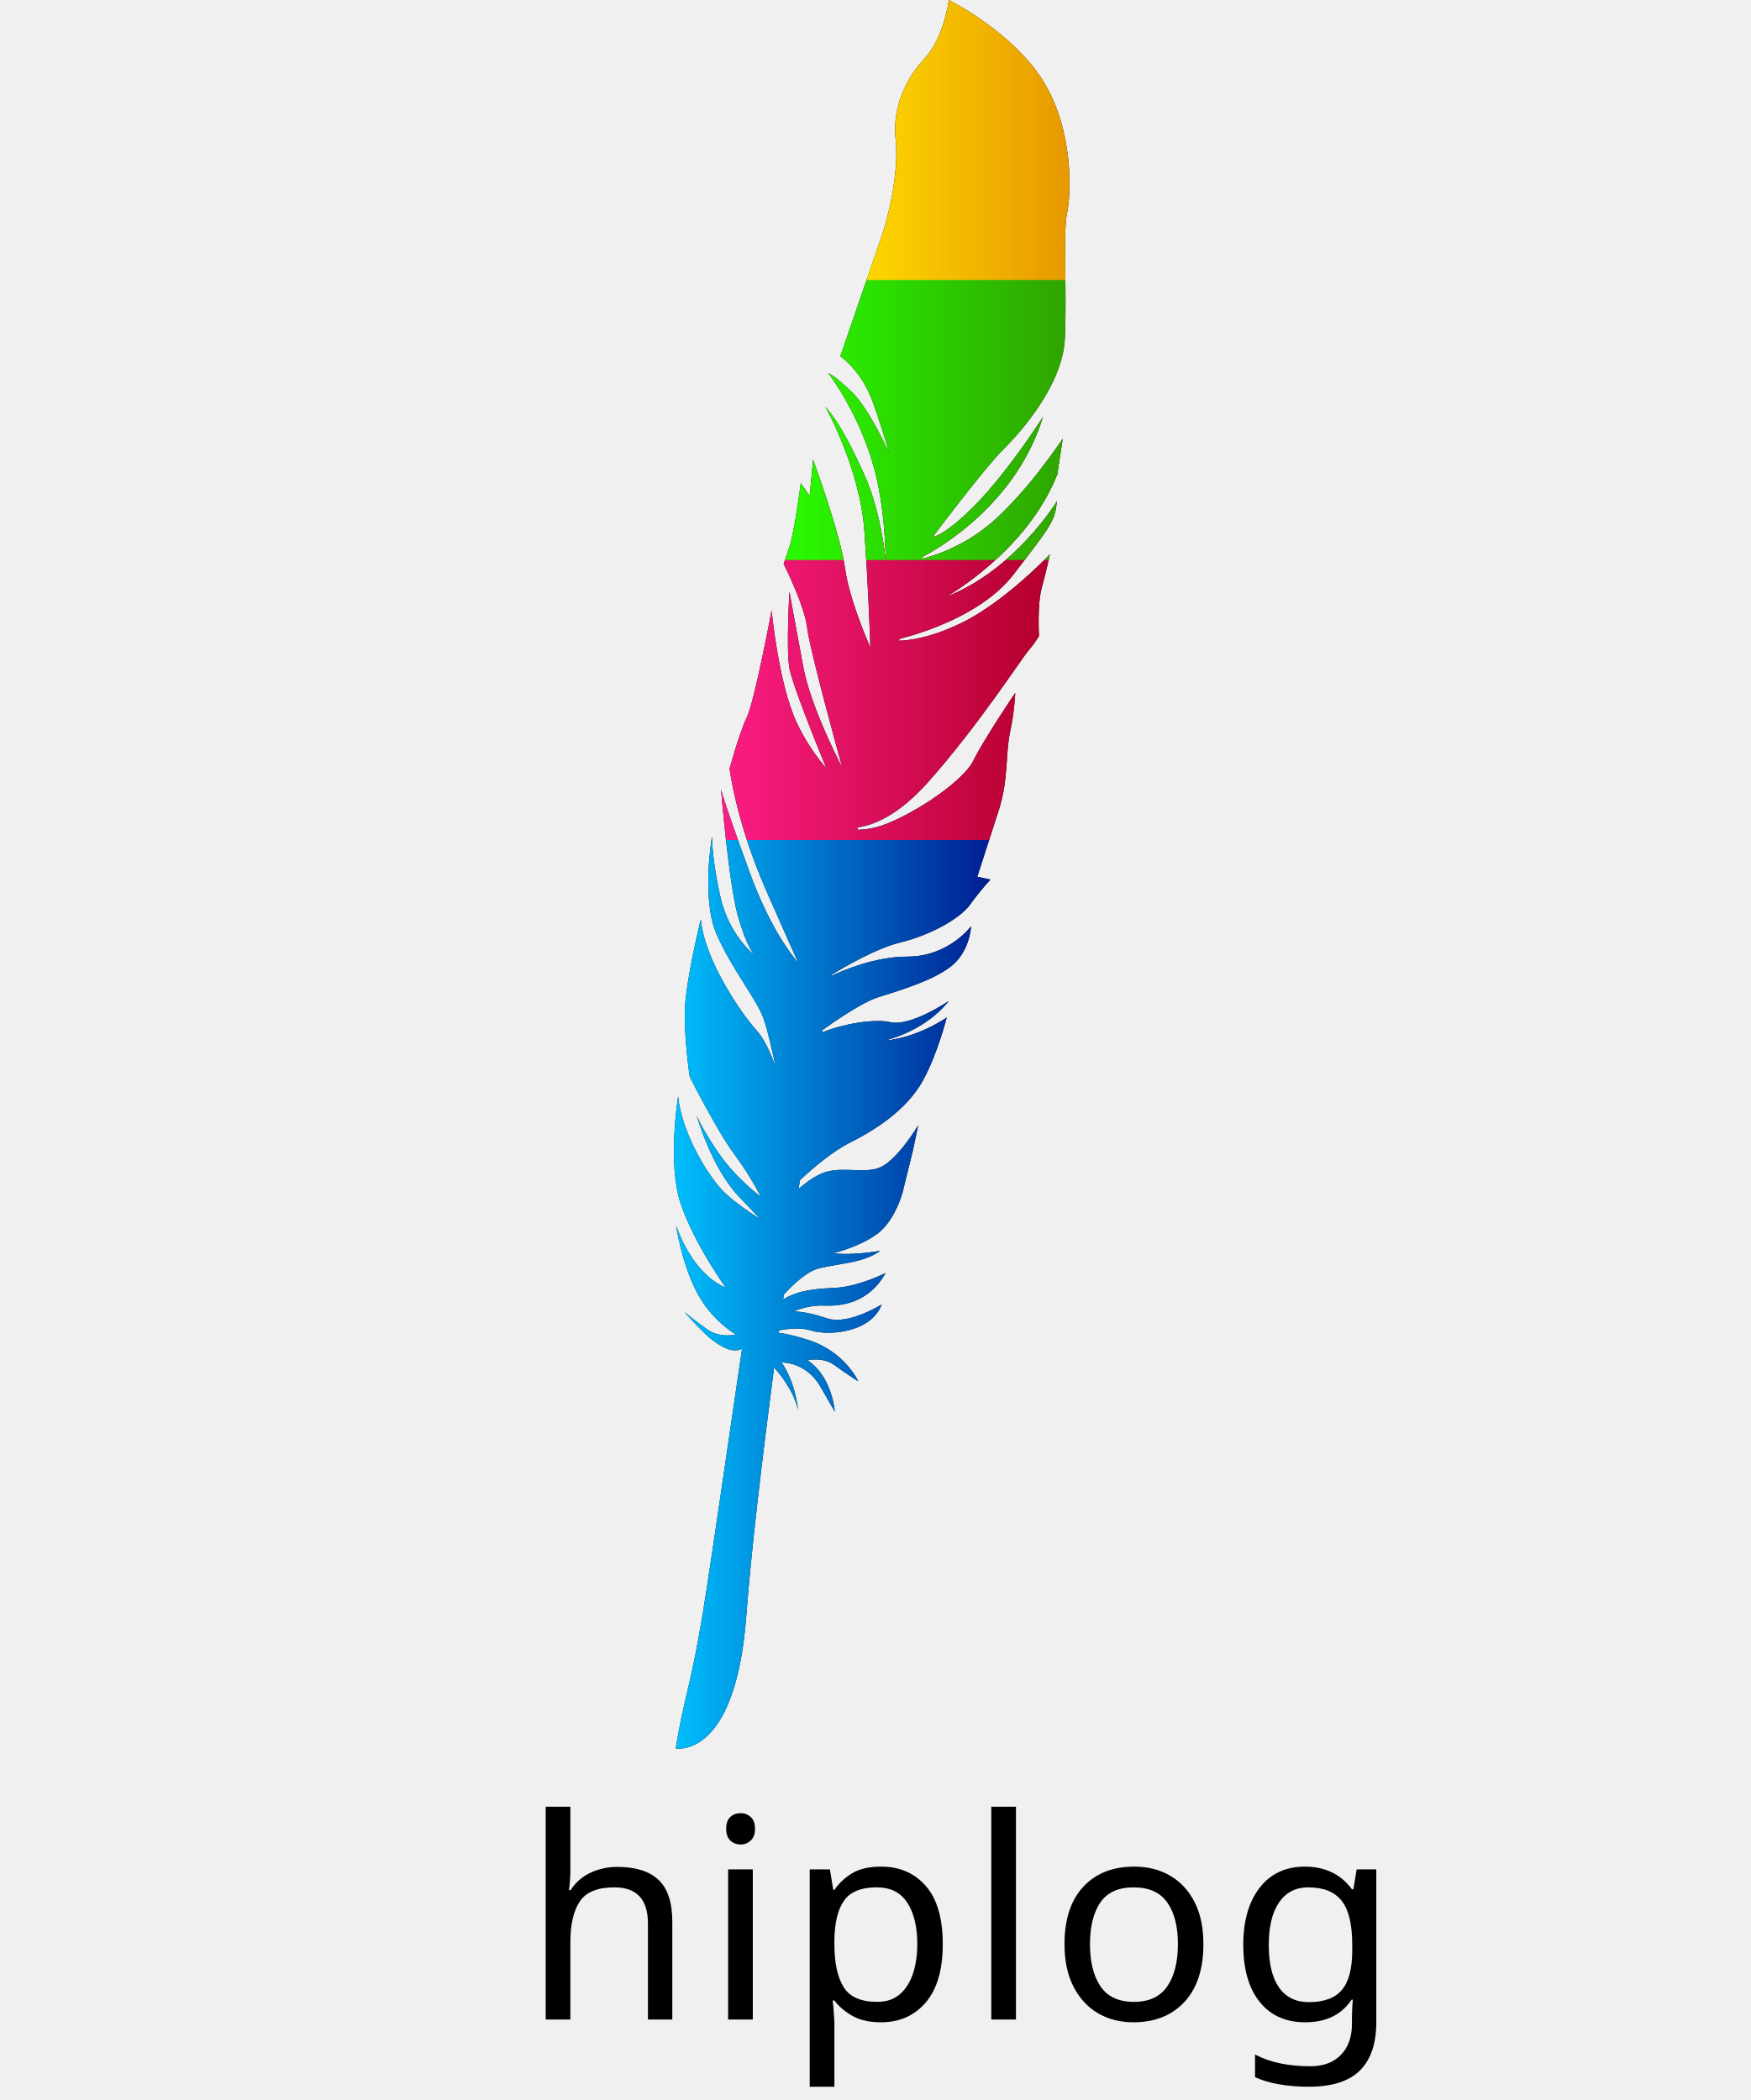
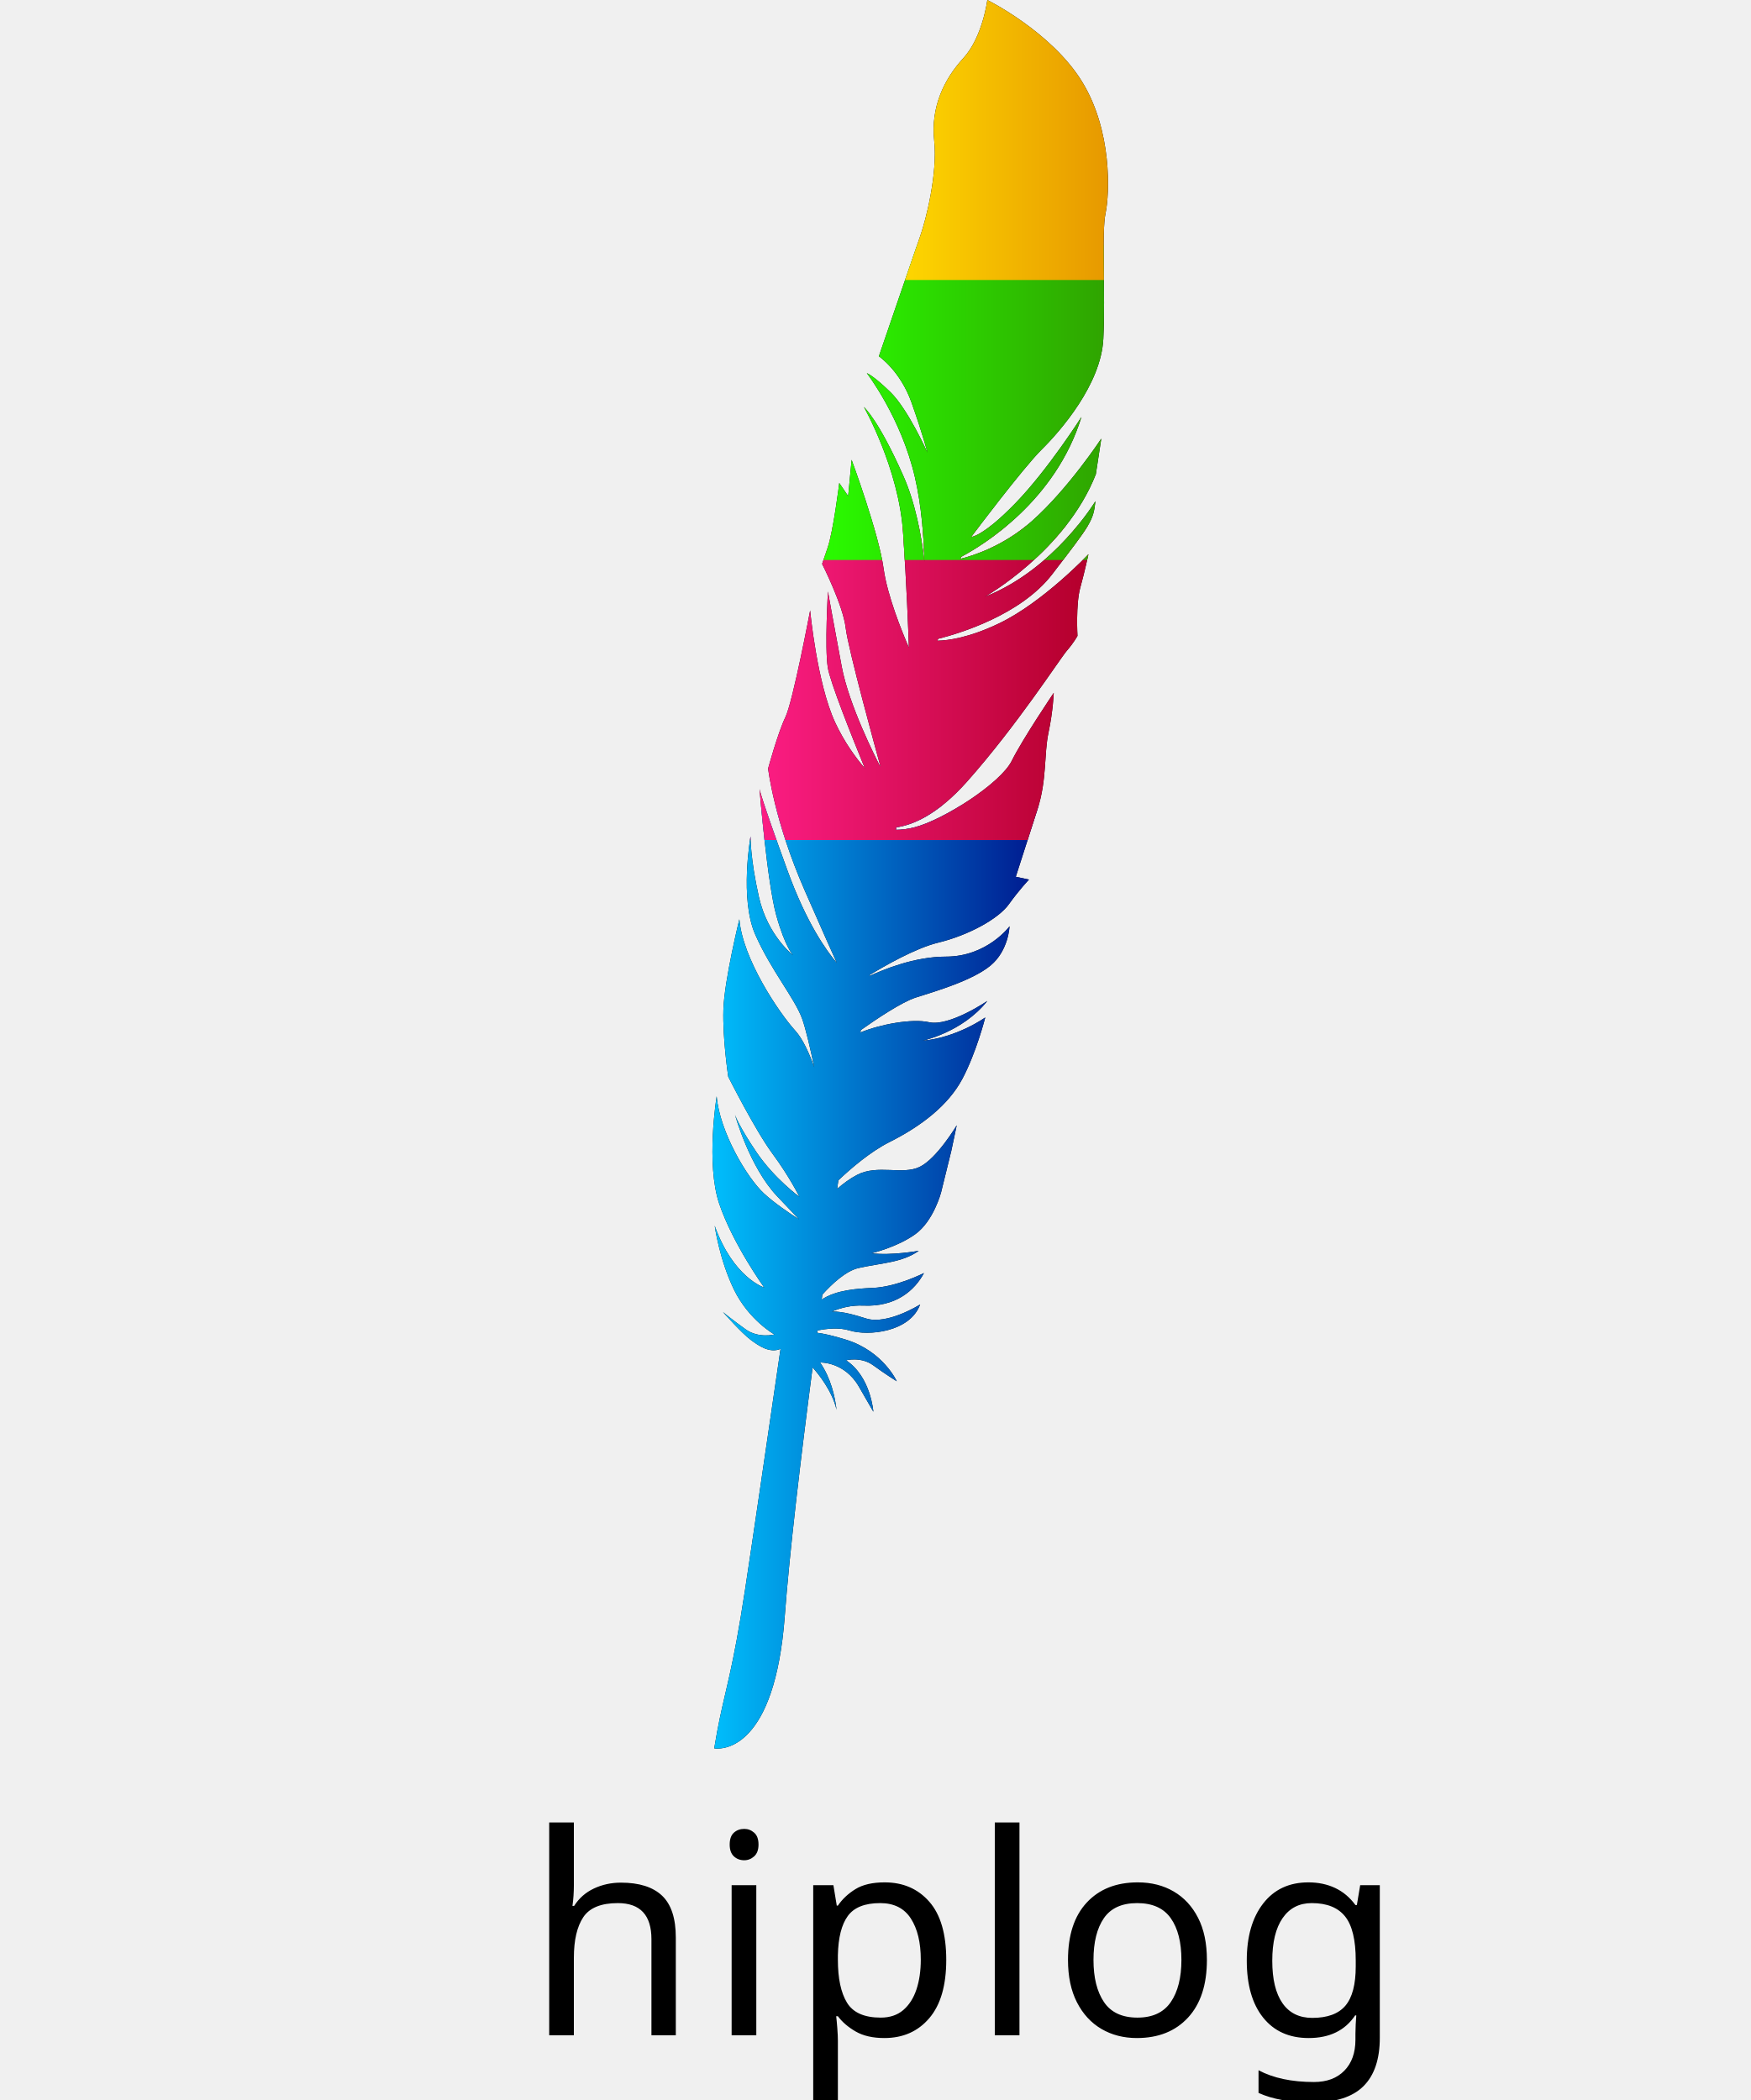
<svg xmlns="http://www.w3.org/2000/svg" xmlns:xlink="http://www.w3.org/1999/xlink" width="1000" height="1200">
  <defs>
    <path d="M210.904 46.244C193.256 17.919 157.047 0 157.047 0s-2.688 21.23-13.719 33.237c-11.035 12.006-18.67 28.02-16.64 47.046 2.024 19.031-4.815 45.592-7.85 54.204-3.042 8.619-23.749 69.105-23.749 69.105s12.201 8.232 18.65 26.429c6.447 18.204 9.094 28.597 9.094 28.597s-11.11-24.812-21.162-34.57c-10.059-9.762-13.473-10.828-13.473-10.828s19.514 25.224 27.44 59.336c3.851 16.577 5.136 34.43 5.441 48.414-1.646-14.812-5.029-33.24-11.99-48.982-14.347-32.44-22.567-39.427-22.567-39.427s19.883 34.907 22.385 71.741c2 29.463 3.01 56.243 3.333 65.79-4.26-9.846-12.325-29.89-14.415-44.974-2.873-20.759-18.309-62.368-18.309-62.368l-1.967 20.723L72.461 276s-3.43 27.624-6.615 36.932l-3.182 9.308s11.97 23.601 13.467 36.577c1.378 11.985 17.318 69.933 19.746 78.717l-.103.331c-2.678-5.166-17.755-34.883-21.905-56.943-4.564-24.234-7.879-42.928-7.879-42.928s-1.887 31.783-.1 43.379c1.28 8.311 14.06 40.25 21.196 57.673-5.185-6.029-11.71-14.9-16.958-26.182C59.714 390.48 55.82 348.8 55.82 348.8s-9.832 52.11-14.156 61.06c-4.322 8.953-9.852 29.303-9.852 29.303s3.393 29.754 20.971 69.825c10.458 23.842 15.74 35.648 18.302 41.3-6.132-7.203-17.395-23.123-28.065-52.443-15.709-43.167-16.117-46.966-16.117-46.966s4.402 53.614 9.564 72.143c5.166 18.542 9.701 22.902 9.701 22.902s-14.604-11.181-19.61-33.35c-5-22.158-4.786-34.602-4.786-34.602s-6.324 35.546 2.674 56.02c8.996 20.466 22.58 36.478 26.785 48.09 2.114 5.83 4.803 17.588 6.958 27.854-2.73-7.664-6.46-16.154-10.839-20.964-9.344-10.275-30.105-41.041-31.969-63.697 0 0-8.596 34.842-9.12 51.6-.52 16.758 2.774 38.392 2.774 38.392s15.35 30.546 25.242 43.933c9.898 13.397 15.387 24.673 15.387 24.673S35.48 673.555 25.311 658.61C15.14 643.664 12.9 637.08 12.9 637.08s8.234 29.795 24.086 46.514c6.416 6.765 10.235 10.792 12.511 13.19-5.59-3.562-14.074-9.29-20.046-14.804-9.633-8.893-25.295-35.125-27.03-55.529 0 0-6.34 38.487 1.505 61.54 7.85 23.046 25.65 47.736 25.65 47.736s-17.629-5.501-28.283-35.311c0 0 2.6 19.2 11.045 36.555 8.443 17.353 23.068 25.594 23.068 25.594s-8.986 2.352-16.36-2.899c-7.376-5.245-13.046-9.96-13.046-9.96s10.752 12.186 16 16.033c4.524 3.315 10.63 7.654 16.905 5.065-8.166 55.783-15.887 108.839-20.27 137.613-1.794 11.758-3.396 21.196-4.856 29.074-5.164 27.853-8.578 36.306-12.47 59.914-.093.538-.18 1.097-.27 1.657 0 0 2.187.433 5.56-.259 3.043-.628 7.05-2.176 11.273-5.784 8.502-7.27 17.893-22.882 22.121-56.19a259.09 259.09 0 0 0 1.346-13.482c2.7-36.143 9-89.266 15.89-141.954 3.393 3.794 11.19 13.425 13.678 24.2-.887-7.584-3.248-18.057-9.39-27.023 0 0 13.871-.579 22.143 13.777l8.273 14.357s-1.408-20.057-15.594-29.397c0 0 8.553-2.236 15.55 2.89 7.001 5.132 13.433 9.106 13.433 9.106s-7.688-17.116-28.918-23.74c-7.804-2.436-13.042-3.541-16.556-3.97l.178-1.329c5.234-1.052 12.42-1.826 18.308.012 10.611 3.312 34.547.977 40.336-14.88 0 0-18.678 11.83-30.809 8.047-5.787-1.809-13.128-4.099-19.647-4.004 5.105-2.121 11.256-3.698 17.987-3.39 18.412.844 29.283-8.516 34.658-18.611 0 0-15.428 7.93-29.287 8.51-8.687.366-20.952 1.153-29.165 6.67l.39-2.846c5.511-6.114 13.445-13.537 20.676-15.176 12.732-2.89 24.887-3.025 34.42-9.853 0 0-15.97 2.862-26.973 1.39 0 0 14.453-3.34 24.938-10.852 10.482-7.523 14.756-23.852 14.756-23.852l5.828-23.68 3.127-14.729s-11.318 19.037-21.219 23.795c-9.896 4.753-23.908-1.59-35.719 4.54-4.142 2.148-8.052 5.091-11.388 8.01l.704-4.91c7.184-6.8 18.342-16.396 29.207-21.84 18.086-9.072 33.537-20.927 41.6-36.07 8.06-15.144 13.105-35.141 13.105-35.141s-16.2 11.607-35.957 13.29c0 0 22.814-4.643 37.156-22.733 0 0-21.734 14.795-33.305 12.166-9.724-2.211-28.058 1.208-39.204 5.868l.217-1.36c8.19-5.815 23.237-16.02 31.474-18.626 11.7-3.707 32.385-9.758 42.686-18.31 10.3-8.56 10.81-22.387 10.81-22.387s-12.772 17.355-36.417 17.333c-17.712-.017-35.63 7.338-43.499 11.025.032-.194.065-.392.1-.588 8.078-4.922 26.038-15.274 39.032-18.424 17.254-4.179 34.393-13.54 40.424-21.962 6.031-8.42 11.47-14.077 11.47-14.077l-7.538-1.614s7.105-22.07 12.467-38.788c5.37-16.72 3.594-31.252 6.23-43.672 2.636-12.425 2.972-22.618 2.972-22.618s-17.662 26.123-23.998 38.86c-6.338 12.74-38.639 33.555-55.328 37.91-4.192 1.093-7.777 1.493-10.797 1.48l.278-1.44c8.63-1.2 22.956-6.562 40.286-26.06 28.668-32.26 53.09-70.254 57.102-74.887 4.014-4.634 6.03-8.418 6.03-8.418s-1.04-17.985 1.577-27.47c2.617-9.484 4.668-19.144 4.668-19.144s-25.783 27.268-50.78 39.33c-17.547 8.472-29.706 9.914-35.398 10.023l.27-1.06c11.831-2.964 47.334-13.517 65.34-37.054 21.806-28.51 23.38-30.228 24.583-41.625 0 0-23.436 39.037-63.109 54.61 0 0 46.146-26.062 63.34-69.996l3.105-20.36s-18.824 28.706-39.715 47.204c-16.096 14.24-33.569 19.75-40.752 21.531.118-.38.235-.762.354-1.14 12.658-6.73 54-31.885 68.787-79.964 0 0-19.107 30.089-37.729 49.29-18.627 19.202-25.32 19.328-25.32 19.328s29.562-39.342 40.3-49.971c10.741-10.621 33.962-37.219 35.247-63.303 1.29-26.09-1.078-60.675 1.264-71.719 2.335-11.038 3.967-47.317-13.677-75.637z" id="a" />
    <linearGradient x1="0%" y1="0%" x2="98.884%" y2="0%" id="b">
      <stop stop-color="#00C3FF" offset="0%" />
      <stop stop-color="#00128A" offset="100%" />
    </linearGradient>
    <linearGradient x1="3.52%" y1="0%" x2="96.432%" y2="0%" id="d">
      <stop stop-color="#FE1E86" offset="0%" />
      <stop stop-color="#B6002E" offset="100%" />
    </linearGradient>
    <linearGradient x1="1.145%" y1="0%" x2="98.884%" y2="0%" id="e">
      <stop stop-color="#29FF00" offset="0%" />
      <stop stop-color="#309F00" offset="100%" />
    </linearGradient>
    <linearGradient x1="5.339%" y1="0%" x2="96.846%" y2="0%" id="f">
      <stop stop-color="#FFDA00" offset="0%" />
      <stop stop-color="#E69600" offset="100%" />
    </linearGradient>
  </defs>
  <g fill="none" fill-rule="evenodd">
    <text font-family="AdventPro-Light, Advent Pro" font-size="160" font-weight="300" letter-spacing="5.333" fill="#000">
-       <tspan x="298.16" y="1154">hiplog</tspan>
+       <tspan x="300.16" y="1163">hiplog</tspan>
    </text>
-     <g transform="translate(385)">
+     <g transform="translate(407)">
      <mask id="c" fill="#fff">
        <use xlink:href="#a" />
      </mask>
      <use fill="#000" xlink:href="#a" />
      <path fill="url(#b)" mask="url(#c)" d="M-5 460h200v540H-5z" />
      <path fill="url(#d)" mask="url(#c)" d="M15 300h200v180H15z" />
      <path fill="url(#e)" mask="url(#c)" d="M55 140h180v180H55z" />
      <path fill="url(#f)" mask="url(#c)" d="M95-20h140v180H95z" />
    </g>
  </g>
</svg>
